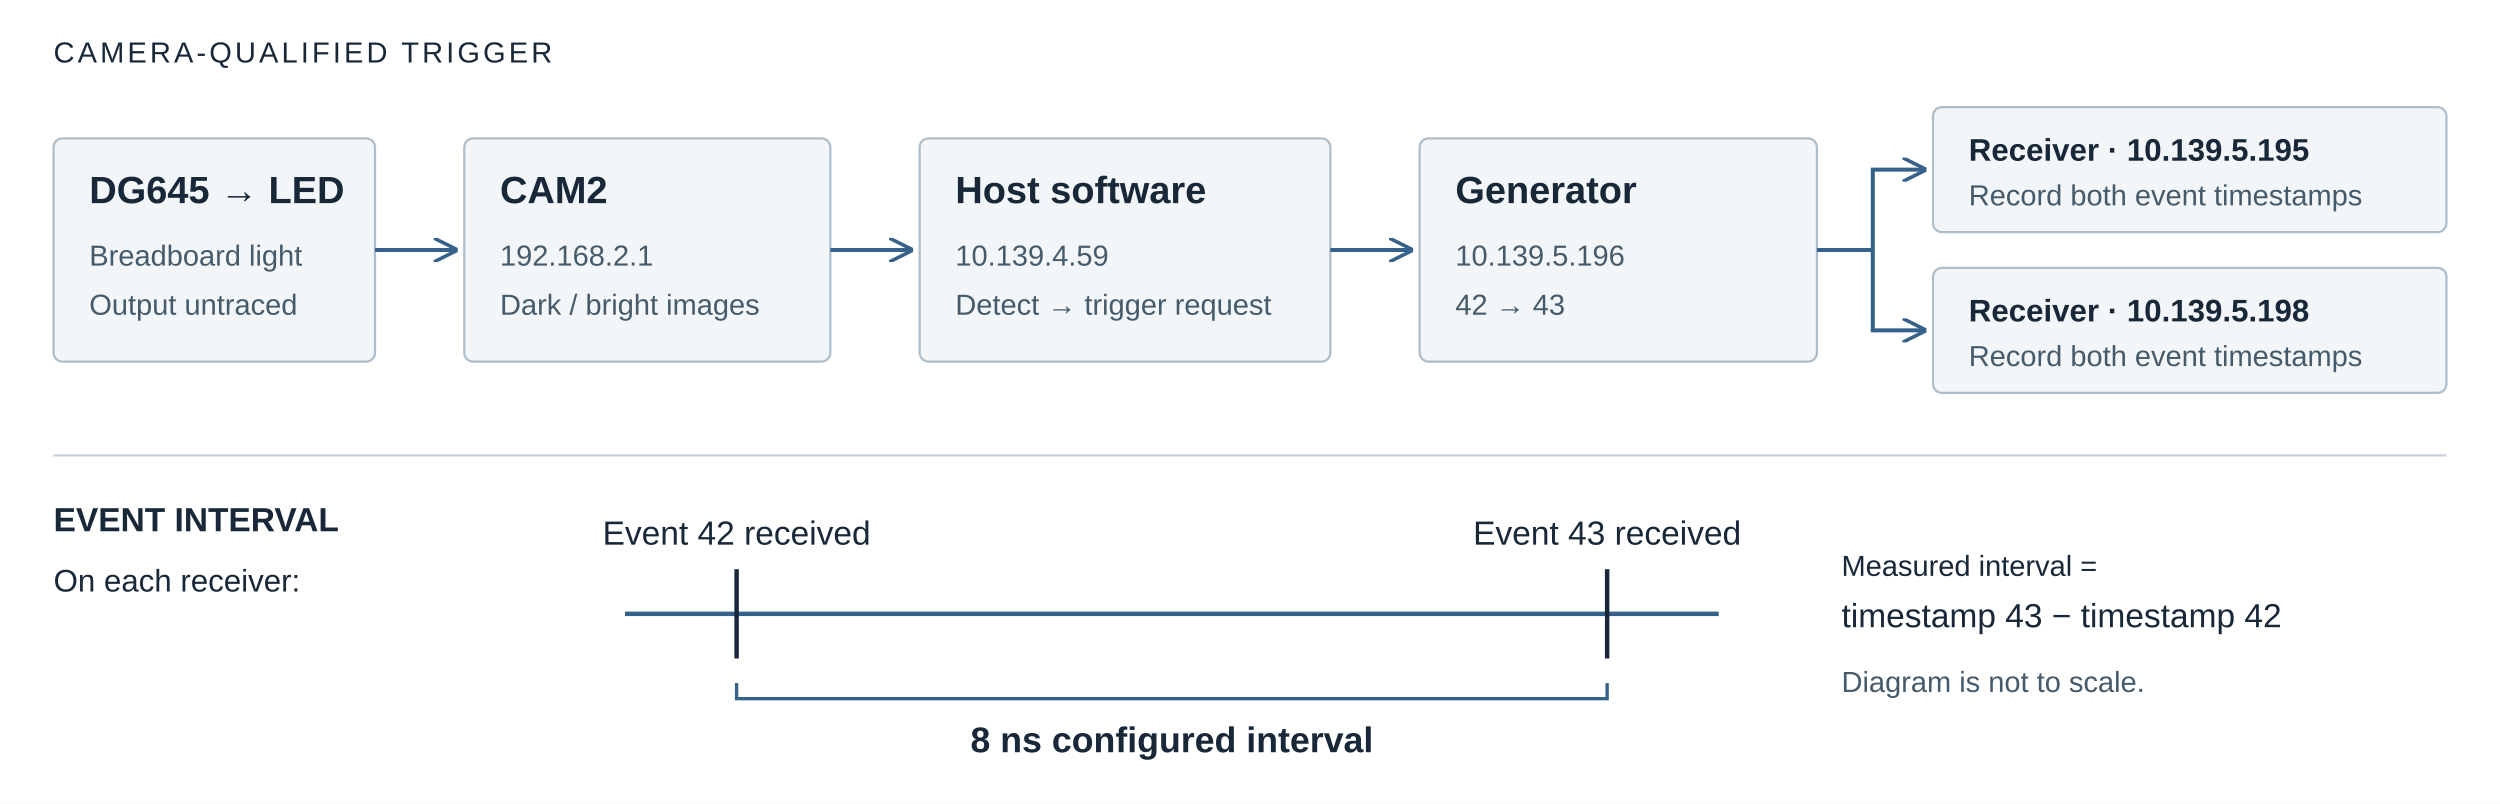
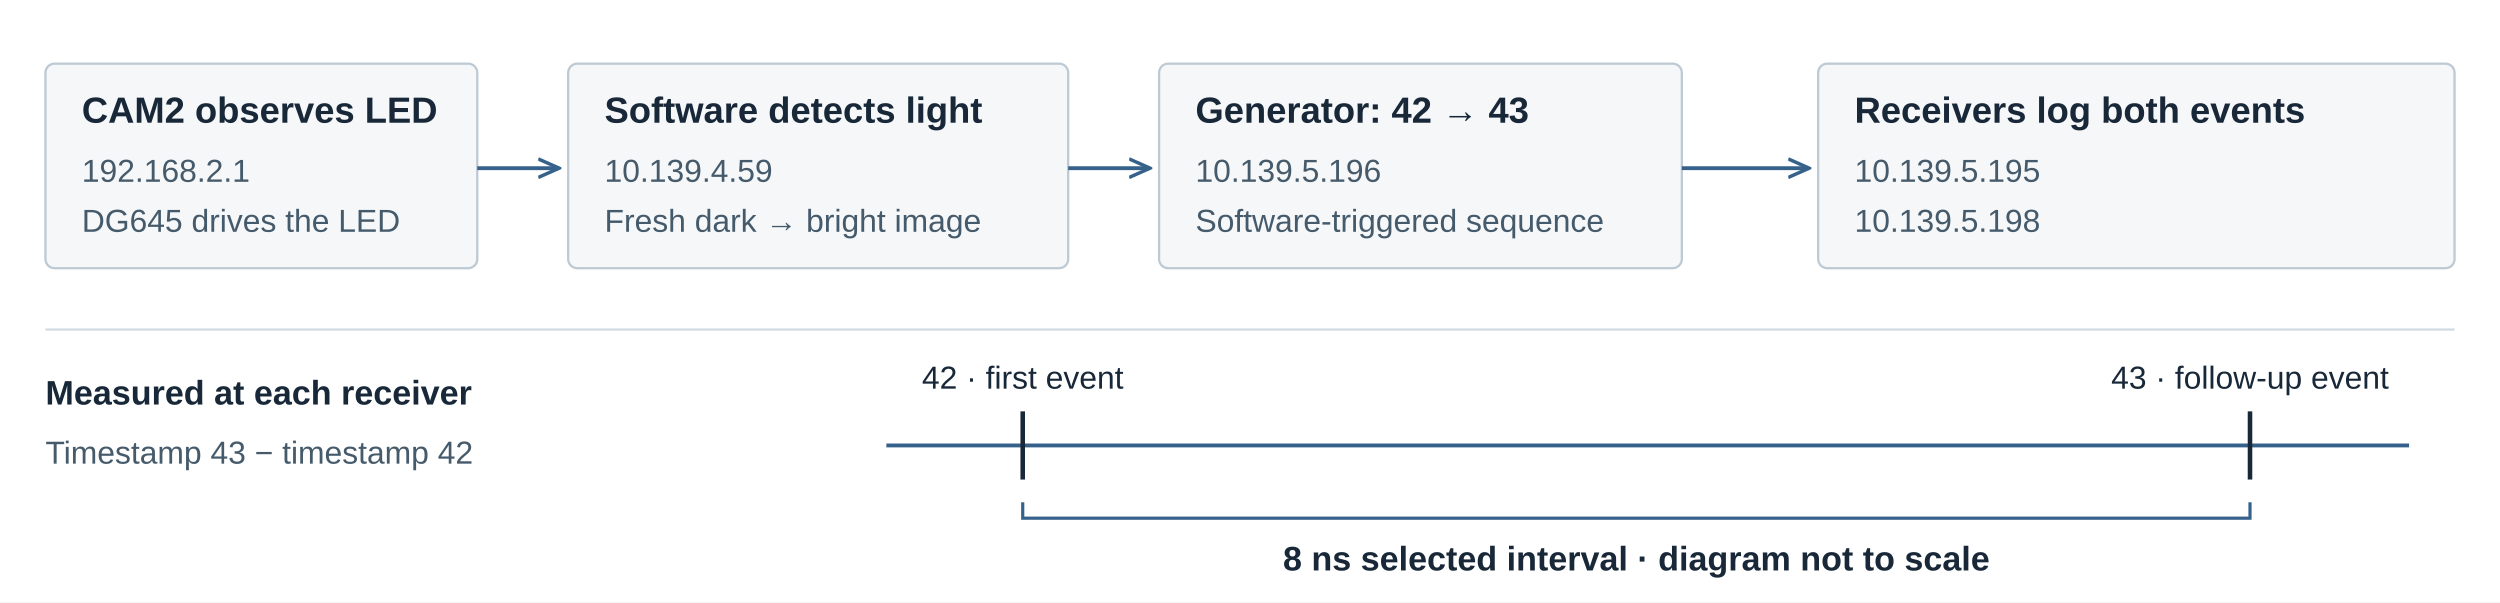
- <svg xmlns="http://www.w3.org/2000/svg" viewBox="0 0 1120 360" role="img" aria-labelledby="path-title path-desc">
+ <svg xmlns="http://www.w3.org/2000/svg" viewBox="0 0 1100 265" role="img" aria-labelledby="led-path-title led-path-desc">
  <defs>
-     <marker id="path-arrow" viewBox="0 0 10 10" refX="9" refY="5" markerWidth="6" markerHeight="6" orient="auto-start-reverse">
-       <path d="M0 0L10 5L0 10" fill="none" stroke="#35618a" stroke-width="1.5" />
+     <marker id="led-arrow" viewBox="0 0 10 10" refX="9" refY="5" markerWidth="6" markerHeight="6" orient="auto">
+       <path d="M0 1L9 5L0 9" fill="none" stroke="#35618a" stroke-width="1.5" />
    </marker>
  </defs>
-   <rect width="1120" height="360" fill="#fff" />
-   <g font-family="Arial, sans-serif" fill="#182838">
-     <text x="24" y="28" font-size="13" letter-spacing="1.4">CAMERA-QUALIFIED TRIGGER</text>
-     <g fill="#f3f6f8" stroke="#aebdca">
-       <rect x="24" y="62" width="144" height="100" rx="4" />
-       <rect x="208" y="62" width="164" height="100" rx="4" />
-       <rect x="412" y="62" width="184" height="100" rx="4" />
-       <rect x="636" y="62" width="178" height="100" rx="4" />
-       <rect x="866" y="48" width="230" height="56" rx="4" />
-       <rect x="866" y="120" width="230" height="56" rx="4" />
+   <rect width="1100" height="265" fill="white" />
+   <g font-family="Arial,sans-serif" fill="#182838">
+     <g fill="#f5f7f9" stroke="#bdc9d3">
+       <rect x="20" y="28" width="190" height="90" rx="4" />
+       <rect x="250" y="28" width="220" height="90" rx="4" />
+       <rect x="510" y="28" width="230" height="90" rx="4" />
+       <rect x="800" y="28" width="280" height="90" rx="4" />
    </g>
-     <g font-size="17" font-weight="600">
-       <text x="40" y="91">DG645 → LED</text>
-       <text x="224" y="91">CAM2</text>
-       <text x="428" y="91">Host software</text>
-       <text x="652" y="91">Generator</text>
-       <text x="882" y="72" font-size="14">Receiver · 10.139.5.195</text>
-       <text x="882" y="144" font-size="14">Receiver · 10.139.5.198</text>
+     <g font-size="16" font-weight="600">
+       <text x="36" y="54">CAM2 observes LED</text>
+       <text x="266" y="54">Software detects light</text>
+       <text x="526" y="54">Generator: 42 → 43</text>
+       <text x="816" y="54">Receivers log both events</text>
    </g>
-     <g font-size="13" fill="#455a6a">
-       <text x="40" y="119">Breadboard light</text>
-       <text x="40" y="141">Output untraced</text>
-       <text x="224" y="119">192.168.2.1</text>
-       <text x="224" y="141">Dark / bright images</text>
-       <text x="428" y="119">10.139.4.59</text>
-       <text x="428" y="141">Detect → trigger request</text>
-       <text x="652" y="119">10.139.5.196</text>
-       <text x="652" y="141">42 → 43</text>
-       <text x="882" y="92">Record both event timestamps</text>
-       <text x="882" y="164">Record both event timestamps</text>
+     <g font-size="14" fill="#455a6a">
+       <text x="36" y="80">192.168.2.1</text>
+       <text x="36" y="102">DG645 drives the LED</text>
+       <text x="266" y="80">10.139.4.59</text>
+       <text x="266" y="102">Fresh dark → bright image</text>
+       <text x="526" y="80">10.139.5.196</text>
+       <text x="526" y="102">Software-triggered sequence</text>
+       <text x="816" y="80">10.139.5.195</text>
+       <text x="816" y="102">10.139.5.198</text>
    </g>
-     <g fill="none" stroke="#35618a" stroke-width="1.8" marker-end="url(#path-arrow)">
-       <path d="M168 112H204" />
-       <path d="M372 112H408" />
-       <path d="M596 112H632" />
-       <path d="M814 112H839V76H862" />
-       <path d="M839 112V148H862" />
+     <g fill="none" stroke="#35618a" stroke-width="1.7" marker-end="url(#led-arrow)">
+       <path d="M210 74H246" />
+       <path d="M470 74H506" />
+       <path d="M740 74H796" />
    </g>
-     <path d="M24 204H1096" stroke="#c8d1d9" />
-     <text x="24" y="238" font-size="15" font-weight="600">EVENT INTERVAL</text>
-     <text x="24" y="265" font-size="14">On each receiver:</text>
-     <path d="M280 275H770" stroke="#35618a" stroke-width="2" />
-     <path d="M330 255V295M720 255V295" stroke="#182838" stroke-width="2" />
-     <text x="330" y="244" font-size="15" text-anchor="middle">Event 42 received</text>
-     <text x="720" y="244" font-size="15" text-anchor="middle">Event 43 received</text>
-     <path d="M330 306V313H720V306" fill="none" stroke="#35618a" stroke-width="1.5" />
-     <text x="525" y="337" font-size="16" text-anchor="middle" font-weight="600">8 ns configured interval</text>
-     <text x="825" y="258" font-size="13">Measured interval =</text>
-     <text x="825" y="281" font-size="15">timestamp 43 − timestamp 42</text>
-     <text x="825" y="310" font-size="13" fill="#455a6a">Diagram is not to scale.</text>
+     <path d="M20 145H1080" stroke="#d3dbe2" />
+     <text x="20" y="178" font-size="15" font-weight="600">Measured at each receiver</text>
+     <text x="20" y="204" font-size="14" fill="#455a6a">Timestamp 43 − timestamp 42</text>
+     <path d="M390 196H1060" stroke="#35618a" stroke-width="1.7" />
+     <path d="M450 181V211M990 181V211" stroke="#182838" stroke-width="2" />
+     <text x="450" y="171" font-size="14" text-anchor="middle">42 · first event</text>
+     <text x="990" y="171" font-size="14" text-anchor="middle">43 · follow-up event</text>
+     <path d="M450 221V228H990V221" stroke="#35618a" stroke-width="1.4" fill="none" />
+     <text x="720" y="251" font-size="15" text-anchor="middle" font-weight="600">8 ns selected interval · diagram not to scale</text>
  </g>
</svg>
